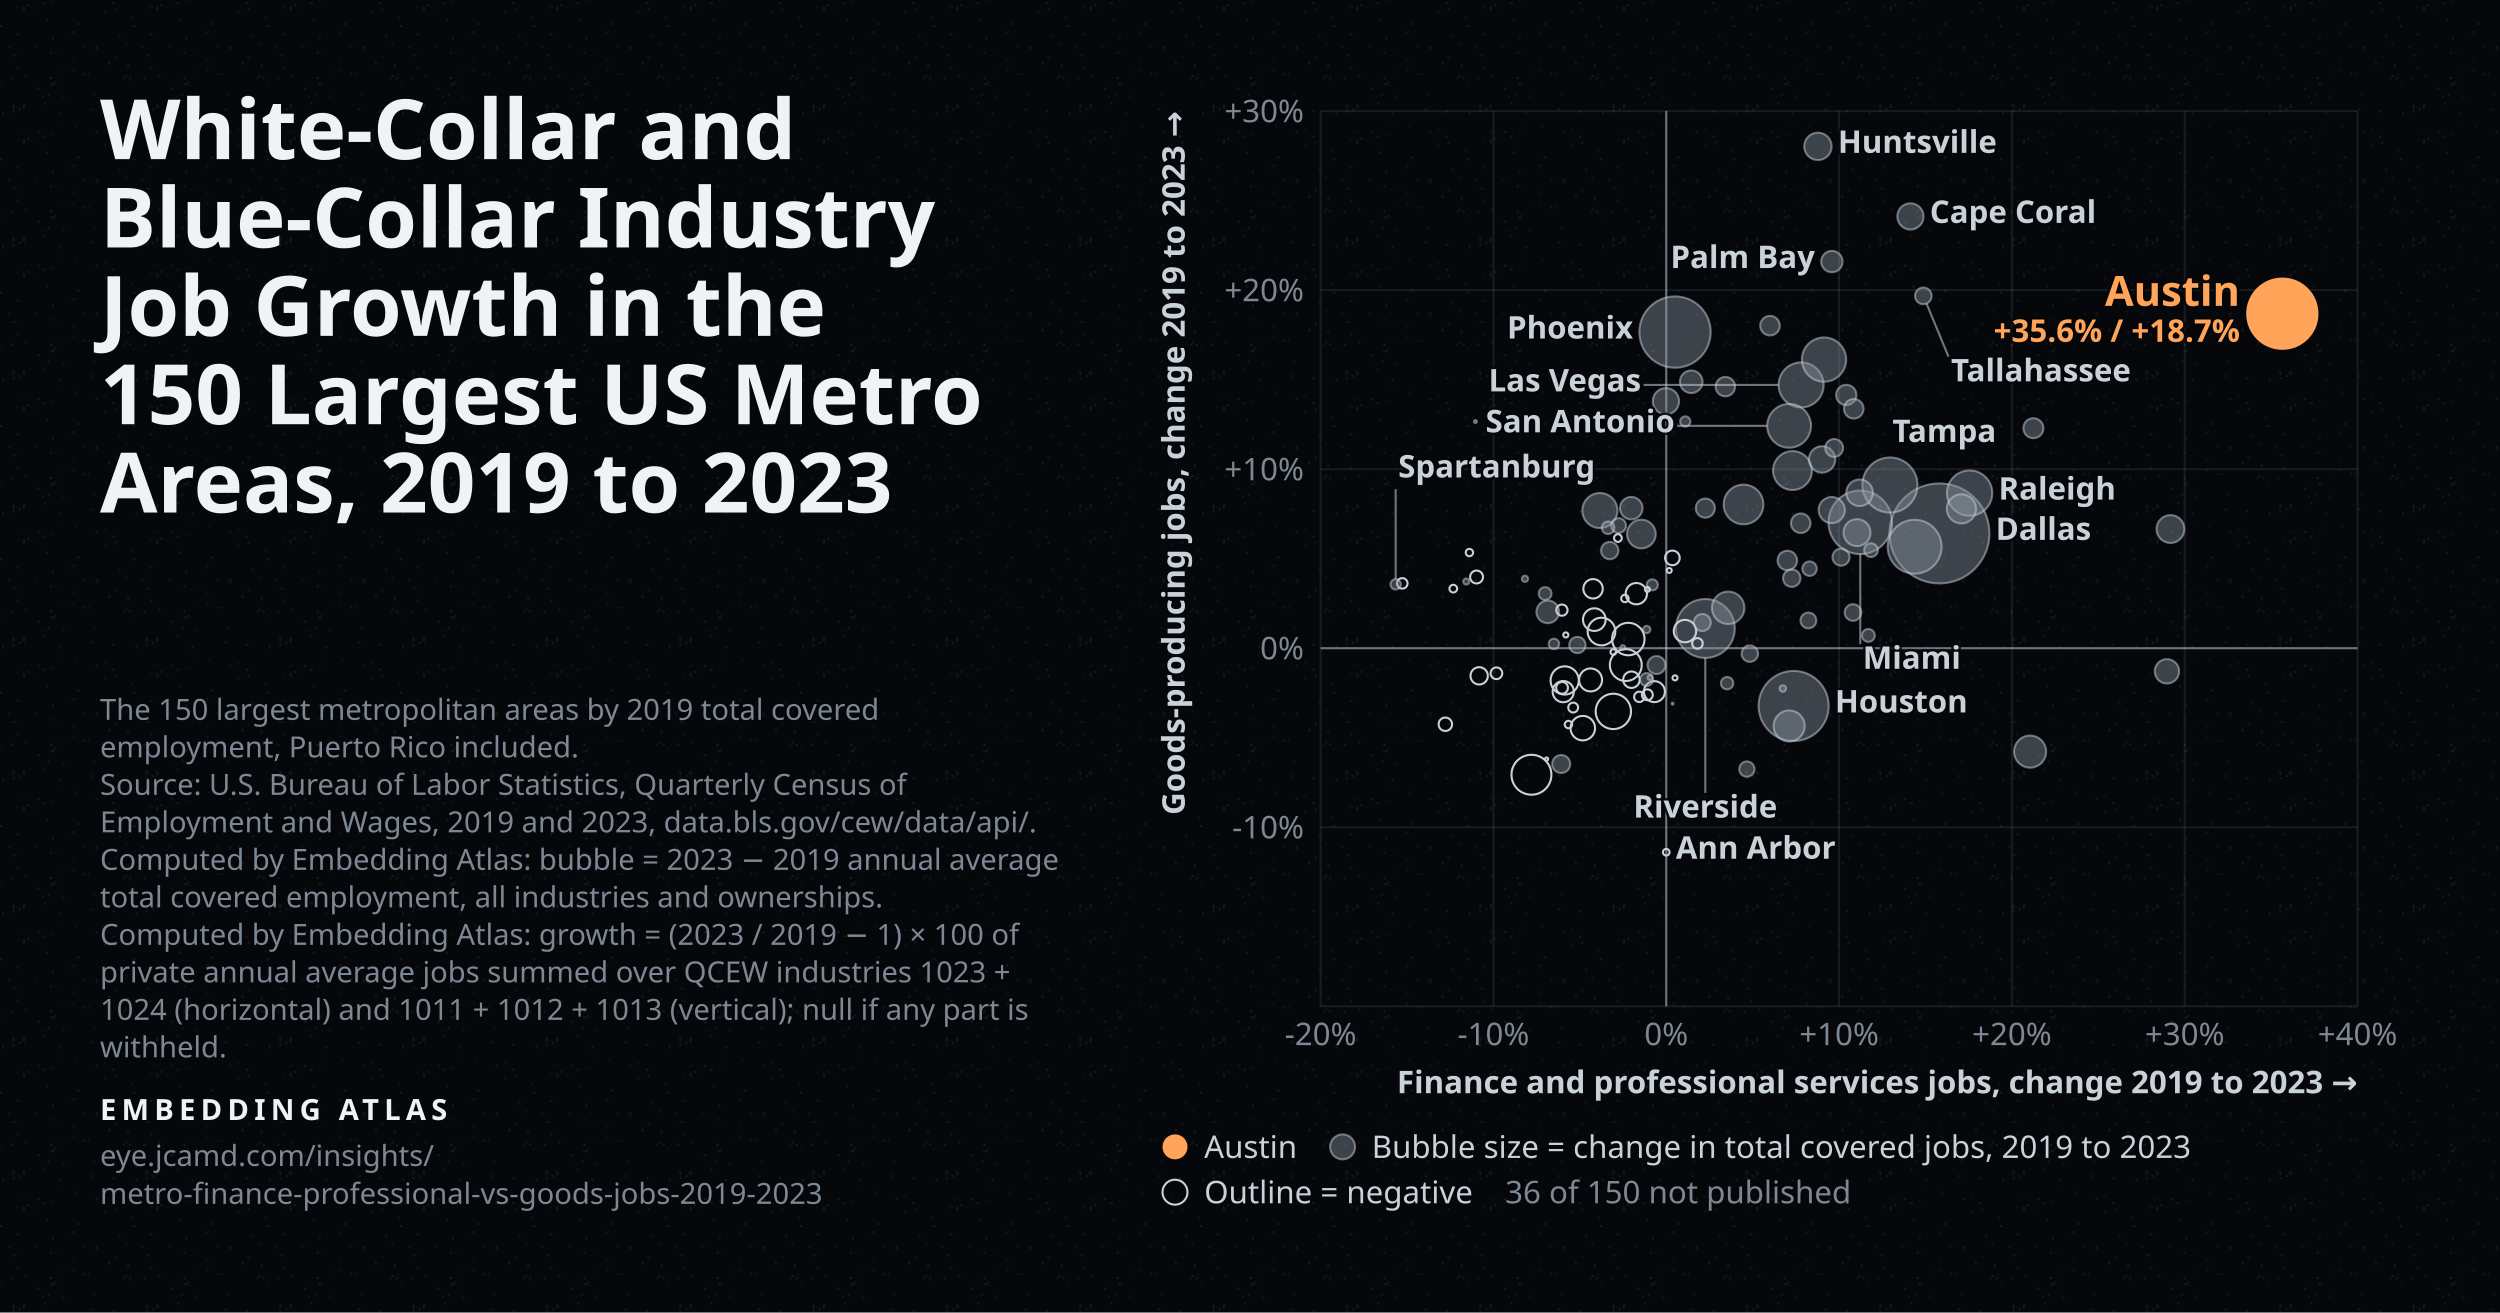
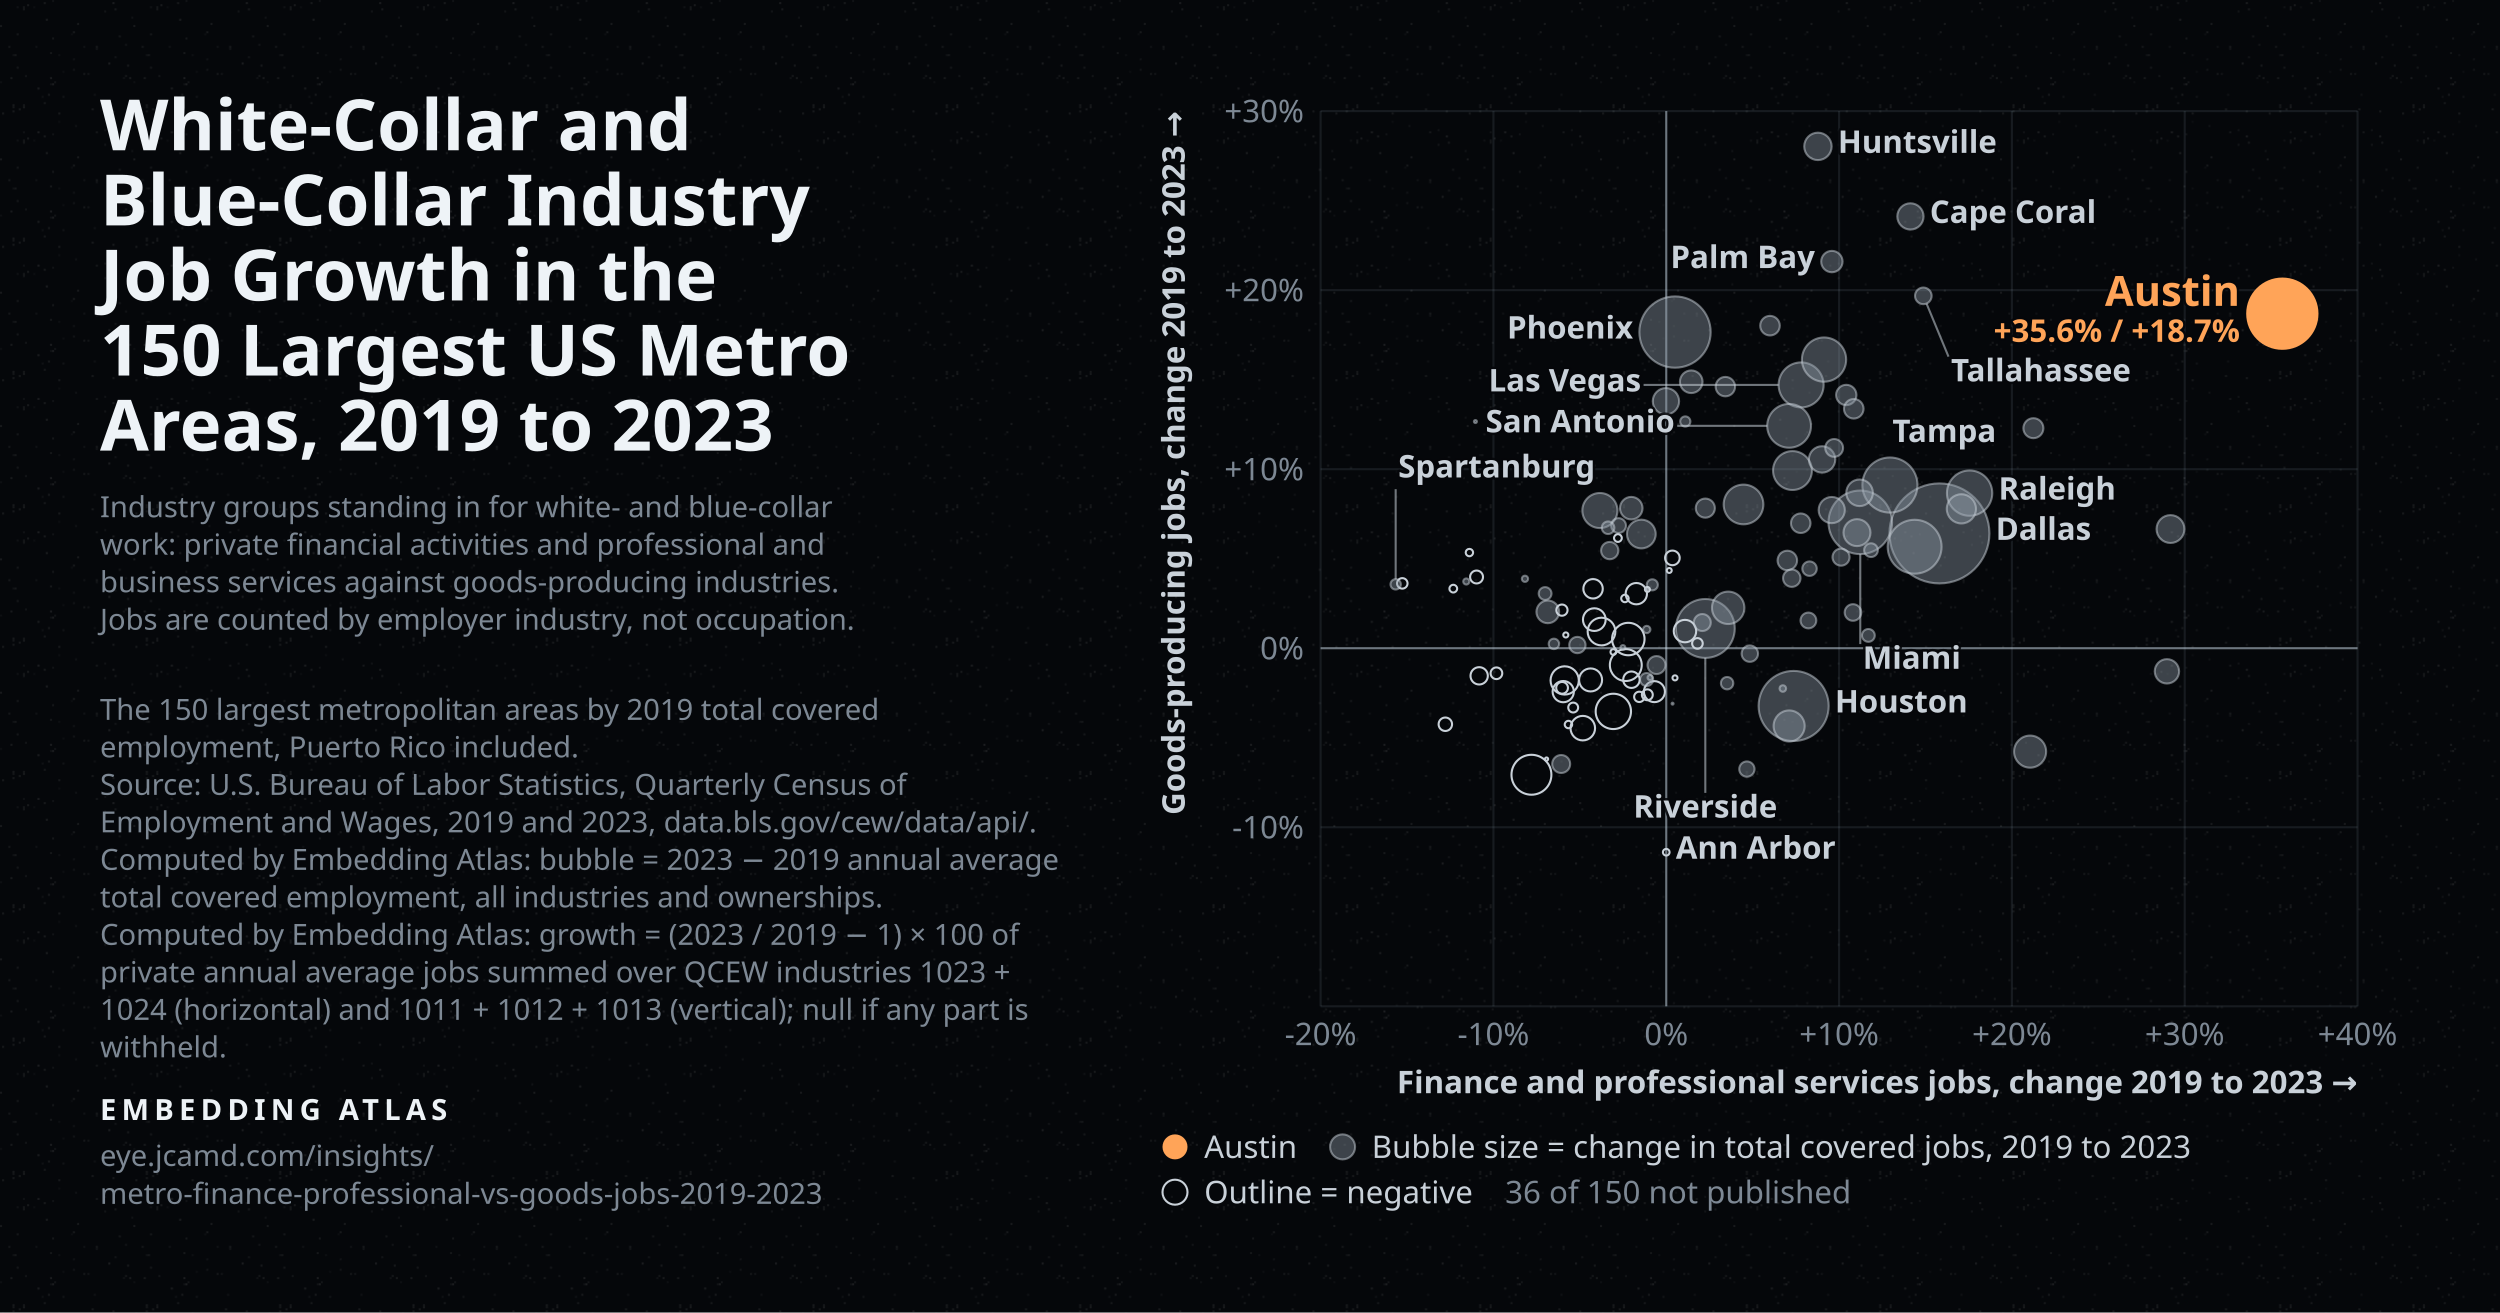
<svg xmlns="http://www.w3.org/2000/svg" width="1200" height="630" viewBox="0 0 1200 630" role="img" aria-labelledby="ib3ee225562d2b-t ib3ee225562d2b-d" font-family="Geist,system-ui,sans-serif">
  <defs>
    <pattern id="ib3ee225562d2b-grain" width="64" height="64" patternUnits="userSpaceOnUse">
      <rect x="60" y="21" width="1" height="1" fill="#ffffff" fill-opacity="0.05" />
      <rect x="0" y="39" width="1" height="1" fill="#ffffff" fill-opacity="0.03" />
      <rect x="44" y="52" width="1" height="1" fill="#ffffff" fill-opacity="0.07" />
      <rect x="60" y="36" width="1" height="1" fill="#ffffff" fill-opacity="0.06" />
      <rect x="46" y="63" width="1" height="1" fill="#ffffff" fill-opacity="0.06" />
      <rect x="28" y="54" width="1" height="1" fill="#ffffff" fill-opacity="0.07" />
      <rect x="57" y="17" width="1" height="1" fill="#ffffff" fill-opacity="0.06" />
      <rect x="46" y="22" width="1" height="1" fill="#ffffff" fill-opacity="0.07" />
      <rect x="6" y="26" width="1" height="1" fill="#ffffff" fill-opacity="0.04" />
      <rect x="8" y="16" width="1" height="1" fill="#ffffff" fill-opacity="0.06" />
      <rect x="16" y="3" width="1" height="1" fill="#ffffff" fill-opacity="0.03" />
      <rect x="23" y="45" width="1" height="1" fill="#ffffff" fill-opacity="0.07" />
      <rect x="35" y="28" width="1" height="1" fill="#ffffff" fill-opacity="0.04" />
      <rect x="8" y="3" width="1" height="1" fill="#ffffff" fill-opacity="0.04" />
      <rect x="25" y="0" width="1" height="1" fill="#ffffff" fill-opacity="0.04" />
      <rect x="22" y="9" width="1" height="1" fill="#ffffff" fill-opacity="0.08" />
      <rect x="6" y="50" width="1" height="1" fill="#ffffff" fill-opacity="0.07" />
      <rect x="37" y="11" width="1" height="1" fill="#ffffff" fill-opacity="0.07" />
      <rect x="8" y="32" width="1" height="1" fill="#ffffff" fill-opacity="0.06" />
      <rect x="24" y="37" width="1" height="1" fill="#ffffff" fill-opacity="0.08" />
      <rect x="6" y="53" width="1" height="1" fill="#ffffff" fill-opacity="0.07" />
      <rect x="9" y="52" width="1" height="1" fill="#ffffff" fill-opacity="0.07" />
      <rect x="42" y="35" width="1" height="1" fill="#ffffff" fill-opacity="0.05" />
      <rect x="63" y="8" width="1" height="1" fill="#ffffff" fill-opacity="0.04" />
      <rect x="18" y="42" width="1" height="1" fill="#ffffff" fill-opacity="0.08" />
      <rect x="40" y="35" width="1" height="1" fill="#ffffff" fill-opacity="0.06" />
      <rect x="11" y="51" width="1" height="1" fill="#ffffff" fill-opacity="0.07" />
      <rect x="26" y="39" width="1" height="1" fill="#ffffff" fill-opacity="0.05" />
      <rect x="21" y="1" width="1" height="1" fill="#ffffff" fill-opacity="0.07" />
      <rect x="1" y="54" width="1" height="1" fill="#ffffff" fill-opacity="0.07" />
      <rect x="30" y="34" width="1" height="1" fill="#ffffff" fill-opacity="0.03" />
      <rect x="45" y="45" width="1" height="1" fill="#ffffff" fill-opacity="0.04" />
      <rect x="36" y="60" width="1" height="1" fill="#ffffff" fill-opacity="0.04" />
      <rect x="62" y="37" width="1" height="1" fill="#ffffff" fill-opacity="0.07" />
      <rect x="17" y="22" width="1" height="1" fill="#ffffff" fill-opacity="0.04" />
      <rect x="59" y="37" width="1" height="1" fill="#ffffff" fill-opacity="0.04" />
      <rect x="52" y="30" width="1" height="1" fill="#ffffff" fill-opacity="0.08" />
      <rect x="28" y="58" width="1" height="1" fill="#ffffff" fill-opacity="0.03" />
      <rect x="11" y="4" width="1" height="1" fill="#ffffff" fill-opacity="0.06" />
      <rect x="34" y="16" width="1" height="1" fill="#ffffff" fill-opacity="0.03" />
      <rect x="20" y="46" width="1" height="1" fill="#ffffff" fill-opacity="0.04" />
      <rect x="25" y="40" width="1" height="1" fill="#ffffff" fill-opacity="0.08" />
      <rect x="40" y="22" width="1" height="1" fill="#ffffff" fill-opacity="0.04" />
      <rect x="35" y="15" width="1" height="1" fill="#ffffff" fill-opacity="0.07" />
      <rect x="11" y="3" width="1" height="1" fill="#ffffff" fill-opacity="0.06" />
      <rect x="21" y="49" width="1" height="1" fill="#ffffff" fill-opacity="0.06" />
      <rect x="11" y="50" width="1" height="1" fill="#ffffff" fill-opacity="0.06" />
      <rect x="0" y="12" width="1" height="1" fill="#ffffff" fill-opacity="0.07" />
      <rect x="55" y="4" width="1" height="1" fill="#ffffff" fill-opacity="0.07" />
      <rect x="7" y="26" width="1" height="1" fill="#ffffff" fill-opacity="0.06" />
      <rect x="61" y="31" width="1" height="1" fill="#ffffff" fill-opacity="0.07" />
      <rect x="35" y="33" width="1" height="1" fill="#ffffff" fill-opacity="0.05" />
      <rect x="54" y="1" width="1" height="1" fill="#ffffff" fill-opacity="0.08" />
      <rect x="46" y="23" width="1" height="1" fill="#ffffff" fill-opacity="0.05" />
      <rect x="12" y="36" width="1" height="1" fill="#ffffff" fill-opacity="0.05" />
      <rect x="50" y="5" width="1" height="1" fill="#ffffff" fill-opacity="0.05" />
      <rect x="5" y="37" width="1" height="1" fill="#ffffff" fill-opacity="0.07" />
      <rect x="30" y="46" width="1" height="1" fill="#ffffff" fill-opacity="0.05" />
      <rect x="18" y="63" width="1" height="1" fill="#ffffff" fill-opacity="0.08" />
      <rect x="6" y="51" width="1" height="1" fill="#ffffff" fill-opacity="0.06" />
      <rect x="11" y="63" width="1" height="1" fill="#ffffff" fill-opacity="0.04" />
      <rect x="4" y="22" width="1" height="1" fill="#ffffff" fill-opacity="0.06" />
      <rect x="24" y="40" width="1" height="1" fill="#ffffff" fill-opacity="0.04" />
      <rect x="24" y="25" width="1" height="1" fill="#ffffff" fill-opacity="0.06" />
      <rect x="25" y="18" width="1" height="1" fill="#ffffff" fill-opacity="0.06" />
      <rect x="28" y="26" width="1" height="1" fill="#ffffff" fill-opacity="0.03" />
      <rect x="55" y="27" width="1" height="1" fill="#ffffff" fill-opacity="0.05" />
      <rect x="54" y="53" width="1" height="1" fill="#ffffff" fill-opacity="0.07" />
      <rect x="50" y="62" width="1" height="1" fill="#ffffff" fill-opacity="0.04" />
      <rect x="13" y="2" width="1" height="1" fill="#ffffff" fill-opacity="0.07" />
    </pattern>
  </defs>
  <rect x="0" y="0" width="1200" height="630" fill="#05070a" />
  <rect x="0" y="0" width="1200" height="630" fill="url(#ib3ee225562d2b-grain)" />
  <line x1="633.89" y1="53.33" x2="633.89" y2="483.02" stroke="#b4d2eb" stroke-opacity="0.1" stroke-width="1" />
  <line x1="716.85" y1="53.33" x2="716.85" y2="483.02" stroke="#b4d2eb" stroke-opacity="0.1" stroke-width="1" />
  <line x1="799.8" y1="53.33" x2="799.8" y2="483.02" stroke="#b4d2eb" stroke-opacity="0.1" stroke-width="1" />
  <line x1="882.76" y1="53.33" x2="882.76" y2="483.02" stroke="#b4d2eb" stroke-opacity="0.1" stroke-width="1" />
  <line x1="965.71" y1="53.33" x2="965.71" y2="483.02" stroke="#b4d2eb" stroke-opacity="0.1" stroke-width="1" />
  <line x1="1048.67" y1="53.33" x2="1048.67" y2="483.02" stroke="#b4d2eb" stroke-opacity="0.1" stroke-width="1" />
  <line x1="1131.62" y1="53.33" x2="1131.62" y2="483.02" stroke="#b4d2eb" stroke-opacity="0.1" stroke-width="1" />
  <line x1="633.89" y1="483.02" x2="1131.62" y2="483.02" stroke="#b4d2eb" stroke-opacity="0.1" stroke-width="1" />
  <line x1="633.89" y1="397.08" x2="1131.62" y2="397.08" stroke="#b4d2eb" stroke-opacity="0.1" stroke-width="1" />
  <line x1="633.89" y1="311.14" x2="1131.62" y2="311.14" stroke="#b4d2eb" stroke-opacity="0.1" stroke-width="1" />
  <line x1="633.89" y1="225.21" x2="1131.62" y2="225.21" stroke="#b4d2eb" stroke-opacity="0.1" stroke-width="1" />
  <line x1="633.89" y1="139.26" x2="1131.62" y2="139.26" stroke="#b4d2eb" stroke-opacity="0.1" stroke-width="1" />
  <line x1="633.89" y1="53.32" x2="1131.62" y2="53.32" stroke="#b4d2eb" stroke-opacity="0.1" stroke-width="1" />
  <line x1="799.8" y1="53.33" x2="799.8" y2="483.02" stroke="#d6e6f2" stroke-opacity="0.45" stroke-width="1" />
  <line x1="633.89" y1="311.14" x2="1131.62" y2="311.14" stroke="#d6e6f2" stroke-opacity="0.45" stroke-width="1" />
  <circle cx="930.93" cy="256.04" r="24" fill="#8b96a3" fill-opacity="0.42" stroke="#c9d1d9" stroke-opacity="0.5" stroke-width="1" />
  <circle cx="1095.52" cy="150.57" r="17.35" fill="#ffa458" />
  <circle cx="804.01" cy="159.39" r="17.11" fill="#8b96a3" fill-opacity="0.42" stroke="#c9d1d9" stroke-opacity="0.5" stroke-width="1" />
  <circle cx="860.95" cy="338.86" r="16.82" fill="#8b96a3" fill-opacity="0.42" stroke="#c9d1d9" stroke-opacity="0.5" stroke-width="1" />
  <circle cx="892.93" cy="250.71" r="15.26" fill="#8b96a3" fill-opacity="0.42" stroke="#c9d1d9" stroke-opacity="0.5" stroke-width="1" />
  <circle cx="818.55" cy="301.66" r="14.14" fill="#8b96a3" fill-opacity="0.42" stroke="#c9d1d9" stroke-opacity="0.5" stroke-width="1" />
  <circle cx="907.16" cy="232.82" r="13.23" fill="#8b96a3" fill-opacity="0.42" stroke="#c9d1d9" stroke-opacity="0.5" stroke-width="1" />
  <circle cx="919.02" cy="262.43" r="12.94" fill="#8b96a3" fill-opacity="0.42" stroke="#c9d1d9" stroke-opacity="0.5" stroke-width="1" />
  <circle cx="945.41" cy="236.7" r="10.88" fill="#8b96a3" fill-opacity="0.42" stroke="#c9d1d9" stroke-opacity="0.5" stroke-width="1" />
  <circle cx="864.54" cy="184.76" r="10.81" fill="#8b96a3" fill-opacity="0.42" stroke="#c9d1d9" stroke-opacity="0.5" stroke-width="1" />
  <circle cx="875.54" cy="172.6" r="10.62" fill="#8b96a3" fill-opacity="0.42" stroke="#c9d1d9" stroke-opacity="0.5" stroke-width="1" />
  <circle cx="858.77" cy="204.4" r="10.51" fill="#8b96a3" fill-opacity="0.42" stroke="#c9d1d9" stroke-opacity="0.5" stroke-width="1" />
  <circle cx="735.09" cy="371.88" r="9.58" fill="none" stroke="#c9d1d9" stroke-width="1" />
  <circle cx="836.89" cy="242.14" r="9.53" fill="#8b96a3" fill-opacity="0.42" stroke="#c9d1d9" stroke-opacity="0.5" stroke-width="1" />
  <circle cx="860.39" cy="225.86" r="9.33" fill="#8b96a3" fill-opacity="0.42" stroke="#c9d1d9" stroke-opacity="0.5" stroke-width="1" />
  <circle cx="774.4" cy="341.47" r="8.48" fill="none" stroke="#c9d1d9" stroke-width="1" />
  <circle cx="767.95" cy="245.06" r="8.42" fill="#8b96a3" fill-opacity="0.42" stroke="#c9d1d9" stroke-opacity="0.5" stroke-width="1" />
  <circle cx="781.59" cy="306.74" r="7.79" fill="none" stroke="#c9d1d9" stroke-width="1" />
  <circle cx="829.53" cy="291.75" r="7.78" fill="#8b96a3" fill-opacity="0.42" stroke="#c9d1d9" stroke-opacity="0.5" stroke-width="1" />
  <circle cx="974.45" cy="360.78" r="7.7" fill="#8b96a3" fill-opacity="0.42" stroke="#c9d1d9" stroke-opacity="0.5" stroke-width="1" />
  <circle cx="780.38" cy="319.23" r="7.65" fill="none" stroke="#c9d1d9" stroke-width="1" />
  <circle cx="858.79" cy="348.47" r="7.46" fill="#8b96a3" fill-opacity="0.42" stroke="#c9d1d9" stroke-opacity="0.5" stroke-width="1" />
  <circle cx="941.46" cy="244.25" r="7.01" fill="#8b96a3" fill-opacity="0.42" stroke="#c9d1d9" stroke-opacity="0.5" stroke-width="1" />
  <circle cx="787.84" cy="256.33" r="6.9" fill="#8b96a3" fill-opacity="0.42" stroke="#c9d1d9" stroke-opacity="0.5" stroke-width="1" />
  <circle cx="751.05" cy="326.61" r="6.78" fill="none" stroke="#c9d1d9" stroke-width="1" />
  <circle cx="1041.84" cy="253.94" r="6.69" fill="#8b96a3" fill-opacity="0.42" stroke="#c9d1d9" stroke-opacity="0.5" stroke-width="1" />
  <circle cx="768.72" cy="303.14" r="6.65" fill="none" stroke="#c9d1d9" stroke-width="1" />
  <circle cx="872.61" cy="70.26" r="6.58" fill="#8b96a3" fill-opacity="0.42" stroke="#c9d1d9" stroke-opacity="0.5" stroke-width="1" />
  <circle cx="891.35" cy="255.66" r="6.48" fill="#8b96a3" fill-opacity="0.42" stroke="#c9d1d9" stroke-opacity="0.5" stroke-width="1" />
  <circle cx="892.6" cy="236.54" r="6.39" fill="#8b96a3" fill-opacity="0.42" stroke="#c9d1d9" stroke-opacity="0.5" stroke-width="1" />
  <circle cx="874.6" cy="220.52" r="6.34" fill="#8b96a3" fill-opacity="0.42" stroke="#c9d1d9" stroke-opacity="0.5" stroke-width="1" />
  <circle cx="799.65" cy="192.6" r="6.32" fill="#8b96a3" fill-opacity="0.42" stroke="#c9d1d9" stroke-opacity="0.5" stroke-width="1" />
  <circle cx="917.01" cy="103.88" r="6.3" fill="#8b96a3" fill-opacity="0.42" stroke="#c9d1d9" stroke-opacity="0.5" stroke-width="1" />
  <circle cx="879.24" cy="244.83" r="6.29" fill="#8b96a3" fill-opacity="0.42" stroke="#c9d1d9" stroke-opacity="0.5" stroke-width="1" />
  <circle cx="759.74" cy="349.51" r="5.89" fill="none" stroke="#c9d1d9" stroke-width="1" />
  <circle cx="1040.13" cy="322.24" r="5.85" fill="#8b96a3" fill-opacity="0.42" stroke="#c9d1d9" stroke-opacity="0.5" stroke-width="1" />
  <circle cx="763.48" cy="326.37" r="5.52" fill="none" stroke="#c9d1d9" stroke-width="1" />
  <circle cx="765.27" cy="297.42" r="5.45" fill="none" stroke="#c9d1d9" stroke-width="1" />
  <circle cx="742.94" cy="293.69" r="5.45" fill="#8b96a3" fill-opacity="0.42" stroke="#c9d1d9" stroke-opacity="0.5" stroke-width="1" />
  <circle cx="811.79" cy="183.24" r="5.43" fill="#8b96a3" fill-opacity="0.42" stroke="#c9d1d9" stroke-opacity="0.5" stroke-width="1" />
  <circle cx="783.01" cy="243.92" r="5.41" fill="#8b96a3" fill-opacity="0.42" stroke="#c9d1d9" stroke-opacity="0.5" stroke-width="1" />
  <circle cx="808.79" cy="302.92" r="5.39" fill="none" stroke="#c9d1d9" stroke-width="1" />
  <circle cx="879.3" cy="125.55" r="5.13" fill="#8b96a3" fill-opacity="0.42" stroke="#c9d1d9" stroke-opacity="0.5" stroke-width="1" />
  <circle cx="785.44" cy="284.96" r="5.12" fill="none" stroke="#c9d1d9" stroke-width="1" />
  <circle cx="750.35" cy="331.98" r="5.1" fill="none" stroke="#c9d1d9" stroke-width="1" />
  <circle cx="794.12" cy="331.99" r="5.04" fill="none" stroke="#c9d1d9" stroke-width="1" />
  <circle cx="886.21" cy="189.59" r="4.88" fill="#8b96a3" fill-opacity="0.42" stroke="#c9d1d9" stroke-opacity="0.5" stroke-width="1" />
  <circle cx="976.03" cy="205.53" r="4.8" fill="#8b96a3" fill-opacity="0.42" stroke="#c9d1d9" stroke-opacity="0.5" stroke-width="1" />
  <circle cx="889.81" cy="196.21" r="4.7" fill="#8b96a3" fill-opacity="0.42" stroke="#c9d1d9" stroke-opacity="0.5" stroke-width="1" />
  <circle cx="849.6" cy="156.32" r="4.7" fill="#8b96a3" fill-opacity="0.42" stroke="#c9d1d9" stroke-opacity="0.5" stroke-width="1" />
  <circle cx="864.35" cy="251.15" r="4.69" fill="#8b96a3" fill-opacity="0.42" stroke="#c9d1d9" stroke-opacity="0.5" stroke-width="1" />
  <circle cx="857.92" cy="269.03" r="4.69" fill="#8b96a3" fill-opacity="0.42" stroke="#c9d1d9" stroke-opacity="0.5" stroke-width="1" />
  <circle cx="764.67" cy="282.62" r="4.66" fill="none" stroke="#c9d1d9" stroke-width="1" />
  <circle cx="828.18" cy="185.58" r="4.66" fill="#8b96a3" fill-opacity="0.42" stroke="#c9d1d9" stroke-opacity="0.5" stroke-width="1" />
  <circle cx="818.55" cy="243.9" r="4.59" fill="#8b96a3" fill-opacity="0.42" stroke="#c9d1d9" stroke-opacity="0.5" stroke-width="1" />
  <circle cx="749.37" cy="366.72" r="4.32" fill="#8b96a3" fill-opacity="0.42" stroke="#c9d1d9" stroke-opacity="0.5" stroke-width="1" />
  <circle cx="795.12" cy="319.23" r="4.32" fill="#8b96a3" fill-opacity="0.42" stroke="#c9d1d9" stroke-opacity="0.5" stroke-width="1" />
  <circle cx="880.4" cy="215.01" r="4.28" fill="#8b96a3" fill-opacity="0.42" stroke="#c9d1d9" stroke-opacity="0.5" stroke-width="1" />
  <circle cx="860.05" cy="277.52" r="4.19" fill="#8b96a3" fill-opacity="0.42" stroke="#c9d1d9" stroke-opacity="0.5" stroke-width="1" />
  <circle cx="772.67" cy="264.28" r="4.16" fill="#8b96a3" fill-opacity="0.42" stroke="#c9d1d9" stroke-opacity="0.5" stroke-width="1" />
  <circle cx="710" cy="324.4" r="4.16" fill="none" stroke="#c9d1d9" stroke-width="1" />
  <circle cx="883.7" cy="267.43" r="4.1" fill="#8b96a3" fill-opacity="0.42" stroke="#c9d1d9" stroke-opacity="0.5" stroke-width="1" />
  <circle cx="817.1" cy="298.81" r="4.08" fill="#8b96a3" fill-opacity="0.42" stroke="#c9d1d9" stroke-opacity="0.5" stroke-width="1" />
  <circle cx="889.43" cy="293.99" r="3.99" fill="#8b96a3" fill-opacity="0.42" stroke="#c9d1d9" stroke-opacity="0.5" stroke-width="1" />
  <circle cx="923.2" cy="142.01" r="3.99" fill="#8b96a3" fill-opacity="0.42" stroke="#c9d1d9" stroke-opacity="0.5" stroke-width="1" />
  <circle cx="783.09" cy="326.26" r="3.95" fill="none" stroke="#c9d1d9" stroke-width="1" />
  <circle cx="839.92" cy="313.75" r="3.94" fill="#8b96a3" fill-opacity="0.42" stroke="#c9d1d9" stroke-opacity="0.5" stroke-width="1" />
  <circle cx="757.15" cy="309.61" r="3.92" fill="#8b96a3" fill-opacity="0.42" stroke="#c9d1d9" stroke-opacity="0.5" stroke-width="1" />
  <circle cx="868.04" cy="297.83" r="3.79" fill="#8b96a3" fill-opacity="0.42" stroke="#c9d1d9" stroke-opacity="0.5" stroke-width="1" />
  <circle cx="838.51" cy="369.16" r="3.67" fill="#8b96a3" fill-opacity="0.42" stroke="#c9d1d9" stroke-opacity="0.5" stroke-width="1" />
  <circle cx="776.91" cy="252.27" r="3.56" fill="#8b96a3" fill-opacity="0.42" stroke="#c9d1d9" stroke-opacity="0.5" stroke-width="1" />
  <circle cx="802.75" cy="267.79" r="3.51" fill="none" stroke="#c9d1d9" stroke-width="1" />
  <circle cx="868.58" cy="272.96" r="3.47" fill="#8b96a3" fill-opacity="0.42" stroke="#c9d1d9" stroke-opacity="0.5" stroke-width="1" />
  <circle cx="898.08" cy="264.08" r="3.3" fill="#8b96a3" fill-opacity="0.42" stroke="#c9d1d9" stroke-opacity="0.5" stroke-width="1" />
  <circle cx="693.76" cy="347.64" r="3.23" fill="none" stroke="#c9d1d9" stroke-width="1" />
  <circle cx="790.37" cy="326.19" r="3.14" fill="#8b96a3" fill-opacity="0.42" stroke="#c9d1d9" stroke-opacity="0.5" stroke-width="1" />
  <circle cx="708.75" cy="276.96" r="3.1" fill="none" stroke="#c9d1d9" stroke-width="1" />
  <circle cx="741.65" cy="284.89" r="3.08" fill="#8b96a3" fill-opacity="0.42" stroke="#c9d1d9" stroke-opacity="0.5" stroke-width="1" />
  <circle cx="896.82" cy="305" r="3.08" fill="#8b96a3" fill-opacity="0.42" stroke="#c9d1d9" stroke-opacity="0.5" stroke-width="1" />
  <circle cx="771.88" cy="253.32" r="3.02" fill="#8b96a3" fill-opacity="0.42" stroke="#c9d1d9" stroke-opacity="0.5" stroke-width="1" />
  <circle cx="829.01" cy="327.93" r="2.98" fill="#8b96a3" fill-opacity="0.42" stroke="#c9d1d9" stroke-opacity="0.5" stroke-width="1" />
  <circle cx="749.8" cy="330.16" r="2.82" fill="none" stroke="#c9d1d9" stroke-width="1" />
  <circle cx="718.29" cy="323.17" r="2.8" fill="none" stroke="#c9d1d9" stroke-width="1" />
  <circle cx="749.73" cy="292.86" r="2.69" fill="none" stroke="#c9d1d9" stroke-width="1" />
  <circle cx="793.11" cy="280.72" r="2.66" fill="#8b96a3" fill-opacity="0.42" stroke="#c9d1d9" stroke-opacity="0.5" stroke-width="1" />
  <circle cx="790.72" cy="333.5" r="2.61" fill="none" stroke="#c9d1d9" stroke-width="1" />
  <circle cx="814.76" cy="308.84" r="2.55" fill="none" stroke="#c9d1d9" stroke-width="1" />
  <circle cx="673.1" cy="280.02" r="2.52" fill="none" stroke="#c9d1d9" stroke-width="1" />
  <circle cx="745.87" cy="309.06" r="2.5" fill="#8b96a3" fill-opacity="0.42" stroke="#c9d1d9" stroke-opacity="0.5" stroke-width="1" />
  <circle cx="669.92" cy="280.48" r="2.49" fill="#8b96a3" fill-opacity="0.42" stroke="#c9d1d9" stroke-opacity="0.5" stroke-width="1" />
  <circle cx="786.86" cy="334.49" r="2.48" fill="none" stroke="#c9d1d9" stroke-width="1" />
  <circle cx="808.94" cy="202.32" r="2.45" fill="#8b96a3" fill-opacity="0.42" stroke="#c9d1d9" stroke-opacity="0.5" stroke-width="1" />
  <circle cx="755.13" cy="339.62" r="2.37" fill="none" stroke="#c9d1d9" stroke-width="1" />
  <circle cx="776.6" cy="258.26" r="1.86" fill="none" stroke="#c9d1d9" stroke-width="1" />
  <circle cx="697.58" cy="282.55" r="1.85" fill="none" stroke="#c9d1d9" stroke-width="1" />
  <circle cx="779.96" cy="287.26" r="1.79" fill="none" stroke="#c9d1d9" stroke-width="1" />
  <circle cx="752.85" cy="347.77" r="1.78" fill="none" stroke="#c9d1d9" stroke-width="1" />
  <circle cx="705.31" cy="265.23" r="1.77" fill="none" stroke="#c9d1d9" stroke-width="1" />
  <circle cx="790.43" cy="302.15" r="1.76" fill="#8b96a3" fill-opacity="0.42" stroke="#c9d1d9" stroke-opacity="0.5" stroke-width="1" />
  <circle cx="799.8" cy="409.07" r="1.61" fill="none" stroke="#c9d1d9" stroke-width="1" />
  <circle cx="855.76" cy="330.49" r="1.58" fill="#8b96a3" fill-opacity="0.42" stroke="#c9d1d9" stroke-opacity="0.5" stroke-width="1" />
  <circle cx="731.99" cy="277.82" r="1.51" fill="#8b96a3" fill-opacity="0.42" stroke="#c9d1d9" stroke-opacity="0.5" stroke-width="1" />
  <circle cx="703.82" cy="279.12" r="1.48" fill="#8b96a3" fill-opacity="0.42" stroke="#c9d1d9" stroke-opacity="0.5" stroke-width="1" />
  <circle cx="774.41" cy="312.96" r="1.38" fill="none" stroke="#c9d1d9" stroke-width="1" />
  <circle cx="792.03" cy="325.25" r="1.24" fill="#8b96a3" fill-opacity="0.42" stroke="#c9d1d9" stroke-opacity="0.5" stroke-width="1" />
  <circle cx="751.59" cy="304.78" r="1.23" fill="none" stroke="#c9d1d9" stroke-width="1" />
  <circle cx="804" cy="325.38" r="1.22" fill="none" stroke="#c9d1d9" stroke-width="1" />
  <circle cx="801.24" cy="273.83" r="1.19" fill="none" stroke="#c9d1d9" stroke-width="1" />
  <circle cx="778.99" cy="310.81" r="1.19" fill="#8b96a3" fill-opacity="0.42" stroke="#c9d1d9" stroke-opacity="0.5" stroke-width="1" />
  <circle cx="790.78" cy="282.93" r="1.18" fill="none" stroke="#c9d1d9" stroke-width="1" />
  <circle cx="790.32" cy="282.9" r="0.79" fill="#8b96a3" fill-opacity="0.42" stroke="#c9d1d9" stroke-opacity="0.5" stroke-width="1" />
  <circle cx="742.34" cy="364.35" r="0.77" fill="none" stroke="#c9d1d9" stroke-width="1" />
  <circle cx="708.2" cy="202.34" r="0.73" fill="#8b96a3" fill-opacity="0.42" stroke="#c9d1d9" stroke-opacity="0.5" stroke-width="1" />
  <circle cx="802.84" cy="337.76" r="0.48" fill="#8b96a3" fill-opacity="0.42" stroke="#c9d1d9" stroke-opacity="0.5" stroke-width="1" />
  <line x1="924.73" y1="145.7" x2="935.29" y2="171.2" stroke="#c9d1d9" stroke-opacity="0.55" stroke-width="1" />
  <line x1="669.92" y1="278" x2="669.92" y2="234.8" stroke="#c9d1d9" stroke-opacity="0.55" stroke-width="1" />
  <line x1="892.93" y1="265.96" x2="892.93" y2="309.16" stroke="#c9d1d9" stroke-opacity="0.55" stroke-width="1" />
  <line x1="818.55" y1="315.79" x2="818.55" y2="380.59" stroke="#c9d1d9" stroke-opacity="0.55" stroke-width="1" />
  <line x1="853.72" y1="184.76" x2="788.92" y2="184.76" stroke="#c9d1d9" stroke-opacity="0.55" stroke-width="1" />
  <line x1="848.26" y1="204.4" x2="805.06" y2="204.4" stroke="#c9d1d9" stroke-opacity="0.55" stroke-width="1" />
  <text x="1075.17" y="146.83" font-size="20" font-weight="900" text-anchor="end" fill="none" stroke="#05070a" stroke-opacity="0.85" stroke-width="2.4" stroke-linejoin="round">Austin</text>
  <text x="1075.17" y="146.83" font-size="20" font-weight="900" text-anchor="end" fill="#ffa458">Austin</text>
  <text x="1075.17" y="164.08" font-size="15" font-weight="700" text-anchor="end" fill="none" stroke="#05070a" stroke-opacity="0.85" stroke-width="2.4" stroke-linejoin="round">+35.6% / +18.7%</text>
  <text x="1075.17" y="164.08" font-size="15" font-weight="700" text-anchor="end" fill="#ffa458">+35.6% / +18.7%</text>
  <text x="882.19" y="73.37" font-size="15" font-weight="700" fill="none" stroke="#05070a" stroke-opacity="0.85" stroke-width="2.4" stroke-linejoin="round">Huntsville</text>
  <text x="882.19" y="73.37" font-size="15" font-weight="700" fill="#c9d1d9">Huntsville</text>
  <text x="926.31" y="107" font-size="15" font-weight="700" fill="none" stroke="#05070a" stroke-opacity="0.85" stroke-width="2.4" stroke-linejoin="round">Cape Coral</text>
  <text x="926.31" y="107" font-size="15" font-weight="700" fill="#c9d1d9">Cape Coral</text>
  <text x="871.17" y="128.66" font-size="15" font-weight="700" text-anchor="end" fill="none" stroke="#05070a" stroke-opacity="0.85" stroke-width="2.4" stroke-linejoin="round">Palm Bay</text>
  <text x="871.17" y="128.66" font-size="15" font-weight="700" text-anchor="end" fill="#c9d1d9">Palm Bay</text>
  <text x="936.49" y="183.05" font-size="15" font-weight="700" fill="none" stroke="#05070a" stroke-opacity="0.85" stroke-width="2.4" stroke-linejoin="round">Tallahassee</text>
  <text x="936.49" y="183.05" font-size="15" font-weight="700" fill="#c9d1d9">Tallahassee</text>
  <text x="671.12" y="229.17" font-size="15" font-weight="700" fill="none" stroke="#05070a" stroke-opacity="0.85" stroke-width="2.4" stroke-linejoin="round">Spartanburg</text>
  <text x="671.12" y="229.17" font-size="15" font-weight="700" fill="#c9d1d9">Spartanburg</text>
  <text x="804.41" y="412.19" font-size="15" font-weight="700" fill="none" stroke="#05070a" stroke-opacity="0.85" stroke-width="2.4" stroke-linejoin="round">Ann Arbor</text>
  <text x="804.41" y="412.19" font-size="15" font-weight="700" fill="#c9d1d9">Ann Arbor</text>
  <text x="957.93" y="259.15" font-size="15" font-weight="700" fill="none" stroke="#05070a" stroke-opacity="0.85" stroke-width="2.4" stroke-linejoin="round">Dallas</text>
  <text x="957.93" y="259.15" font-size="15" font-weight="700" fill="#c9d1d9">Dallas</text>
  <text x="783.9" y="162.5" font-size="15" font-weight="700" text-anchor="end" fill="none" stroke="#05070a" stroke-opacity="0.85" stroke-width="2.4" stroke-linejoin="round">Phoenix</text>
  <text x="783.9" y="162.5" font-size="15" font-weight="700" text-anchor="end" fill="#c9d1d9">Phoenix</text>
  <text x="880.77" y="341.97" font-size="15" font-weight="700" fill="none" stroke="#05070a" stroke-opacity="0.85" stroke-width="2.4" stroke-linejoin="round">Houston</text>
  <text x="880.77" y="341.97" font-size="15" font-weight="700" fill="#c9d1d9">Houston</text>
  <text x="894.13" y="321.01" font-size="15" font-weight="700" fill="none" stroke="#05070a" stroke-opacity="0.85" stroke-width="2.4" stroke-linejoin="round">Miami</text>
  <text x="894.13" y="321.01" font-size="15" font-weight="700" fill="#c9d1d9">Miami</text>
  <text x="818.55" y="392.44" font-size="15" font-weight="700" text-anchor="middle" fill="none" stroke="#05070a" stroke-opacity="0.85" stroke-width="2.4" stroke-linejoin="round">Riverside</text>
  <text x="818.55" y="392.44" font-size="15" font-weight="700" text-anchor="middle" fill="#c9d1d9">Riverside</text>
  <text x="908.36" y="212.16" font-size="15" font-weight="700" fill="none" stroke="#05070a" stroke-opacity="0.85" stroke-width="2.4" stroke-linejoin="round">Tampa</text>
  <text x="908.36" y="212.16" font-size="15" font-weight="700" fill="#c9d1d9">Tampa</text>
  <text x="959.29" y="239.81" font-size="15" font-weight="700" fill="none" stroke="#05070a" stroke-opacity="0.85" stroke-width="2.4" stroke-linejoin="round">Raleigh</text>
  <text x="959.29" y="239.81" font-size="15" font-weight="700" fill="#c9d1d9">Raleigh</text>
  <text x="787.72" y="187.87" font-size="15" font-weight="700" text-anchor="end" fill="none" stroke="#05070a" stroke-opacity="0.85" stroke-width="2.4" stroke-linejoin="round">Las Vegas</text>
  <text x="787.72" y="187.87" font-size="15" font-weight="700" text-anchor="end" fill="#c9d1d9">Las Vegas</text>
  <text x="803.86" y="207.51" font-size="15" font-weight="700" text-anchor="end" fill="none" stroke="#05070a" stroke-opacity="0.85" stroke-width="2.4" stroke-linejoin="round">San Antonio</text>
  <text x="803.86" y="207.51" font-size="15" font-weight="700" text-anchor="end" fill="#c9d1d9">San Antonio</text>
-   <text x="48" y="76.4" font-size="40" font-weight="900" fill="#eef3f7">White-Collar and</text>
-   <text x="48" y="118.8" font-size="40" font-weight="900" fill="#eef3f7">Blue-Collar Industry</text>
-   <text x="48" y="161.2" font-size="40" font-weight="900" fill="#eef3f7">Job Growth in the</text>
-   <text x="48" y="203.6" font-size="40" font-weight="900" fill="#eef3f7">150 Largest US Metro</text>
-   <text x="48" y="246" font-size="40" font-weight="900" fill="#eef3f7">Areas, 2019 to 2023</text>
+   <text x="48" y="72.14" font-size="34" font-weight="900" fill="#eef3f7">White-Collar and</text>
+   <text x="48" y="108.18" font-size="34" font-weight="900" fill="#eef3f7">Blue-Collar Industry</text>
+   <text x="48" y="144.22" font-size="34" font-weight="900" fill="#eef3f7">Job Growth in the</text>
+   <text x="48" y="180.26" font-size="34" font-weight="900" fill="#eef3f7">150 Largest US Metro</text>
+   <text x="48" y="216.3" font-size="34" font-weight="900" fill="#eef3f7">Areas, 2019 to 2023</text>
+   <text x="48" y="248.27" font-size="14" font-weight="400" fill="#7d8894">Industry groups standing in for white- and blue-collar</text>
+   <text x="48" y="266.27" font-size="14" font-weight="400" fill="#7d8894">work: private financial activities and professional and</text>
+   <text x="48" y="284.27" font-size="14" font-weight="400" fill="#7d8894">business services against goods-producing industries.</text>
+   <text x="48" y="302.27" font-size="14" font-weight="400" fill="#7d8894">Jobs are counted by employer industry, not occupation.</text>
  <text x="633.89" y="501.67" font-size="15" font-weight="400" text-anchor="middle" fill="#7d8894">-20%</text>
  <text x="716.85" y="501.67" font-size="15" font-weight="400" text-anchor="middle" fill="#7d8894">-10%</text>
  <text x="799.8" y="501.67" font-size="15" font-weight="400" text-anchor="middle" fill="#7d8894">0%</text>
  <text x="882.76" y="501.67" font-size="15" font-weight="400" text-anchor="middle" fill="#7d8894">+10%</text>
  <text x="965.71" y="501.67" font-size="15" font-weight="400" text-anchor="middle" fill="#7d8894">+20%</text>
  <text x="1048.67" y="501.67" font-size="15" font-weight="400" text-anchor="middle" fill="#7d8894">+30%</text>
  <text x="1131.62" y="501.67" font-size="15" font-weight="400" text-anchor="middle" fill="#7d8894">+40%</text>
  <text x="1131.62" y="524.75" font-size="15" font-weight="700" text-anchor="end" fill="#c9d1d9">Finance and professional services jobs, change 2019 to 2023 →</text>
  <text x="625.89" y="402.41" font-size="15" font-weight="400" text-anchor="end" fill="#7d8894">-10%</text>
  <text x="625.89" y="316.47" font-size="15" font-weight="400" text-anchor="end" fill="#7d8894">0%</text>
  <text x="625.89" y="230.53" font-size="15" font-weight="400" text-anchor="end" fill="#7d8894">+10%</text>
  <text x="625.89" y="144.59" font-size="15" font-weight="400" text-anchor="end" fill="#7d8894">+20%</text>
  <text x="625.89" y="58.65" font-size="15" font-weight="400" text-anchor="end" fill="#7d8894">+30%</text>
  <text x="568.65" y="53.33" font-size="15" font-weight="700" text-anchor="end" transform="rotate(-90 568.65 53.33)" fill="#c9d1d9">Goods-producing jobs, change 2019 to 2023 →</text>
  <circle cx="564" cy="550.5" r="6" fill="#ffa458" />
  <text x="578" y="555.82" font-size="15" font-weight="400" fill="#c9d1d9">Austin</text>
  <circle cx="644.44" cy="550.5" r="6" fill="#8b96a3" fill-opacity="0.42" stroke="#c9d1d9" stroke-opacity="0.5" stroke-width="1" />
  <text x="658.44" y="555.82" font-size="15" font-weight="400" fill="#c9d1d9">Bubble size = change in total covered jobs, 2019 to 2023</text>
  <circle cx="564" cy="572.25" r="6" fill="none" stroke="#c9d1d9" stroke-width="1" />
  <text x="578" y="577.57" font-size="15" font-weight="400" fill="#c9d1d9">Outline = negative</text>
  <text x="722.47" y="577.57" font-size="15" font-weight="400" fill="#7d8894">36 of 150 not published</text>
  <text x="48" y="345.53" font-size="14" font-weight="400" fill="#7d8894">The 150 largest metropolitan areas by 2019 total covered</text>
  <text x="48" y="363.53" font-size="14" font-weight="400" fill="#7d8894">employment, Puerto Rico included.</text>
  <text x="48" y="381.53" font-size="14" font-weight="400" fill="#7d8894">Source: U.S. Bureau of Labor Statistics, Quarterly Census of</text>
  <text x="48" y="399.53" font-size="14" font-weight="400" fill="#7d8894">Employment and Wages, 2019 and 2023, data.bls.gov/cew/data/api/.</text>
  <text x="48" y="417.53" font-size="14" font-weight="400" fill="#7d8894">Computed by Embedding Atlas: bubble = 2023 − 2019 annual average</text>
  <text x="48" y="435.53" font-size="14" font-weight="400" fill="#7d8894">total covered employment, all industries and ownerships.</text>
  <text x="48" y="453.53" font-size="14" font-weight="400" fill="#7d8894">Computed by Embedding Atlas: growth = (2023 / 2019 − 1) × 100 of</text>
  <text x="48" y="471.53" font-size="14" font-weight="400" fill="#7d8894">private annual average jobs summed over QCEW industries 1023 +</text>
  <text x="48" y="489.53" font-size="14" font-weight="400" fill="#7d8894">1024 (horizontal) and 1011 + 1012 + 1013 (vertical); null if any part is</text>
  <text x="48" y="507.53" font-size="14" font-weight="400" fill="#7d8894">withheld.</text>
  <text x="48" y="537.6" font-size="14" font-weight="900" letter-spacing="2.5" fill="#eef3f7">EMBEDDING ATLAS</text>
  <text x="48" y="559.67" font-size="14" font-weight="400" fill="#7d8894">eye.jcamd.com/insights/</text>
  <text x="48" y="577.87" font-size="14" font-weight="400" fill="#7d8894">metro-finance-professional-vs-goods-jobs-2019-2023</text>
</svg>
